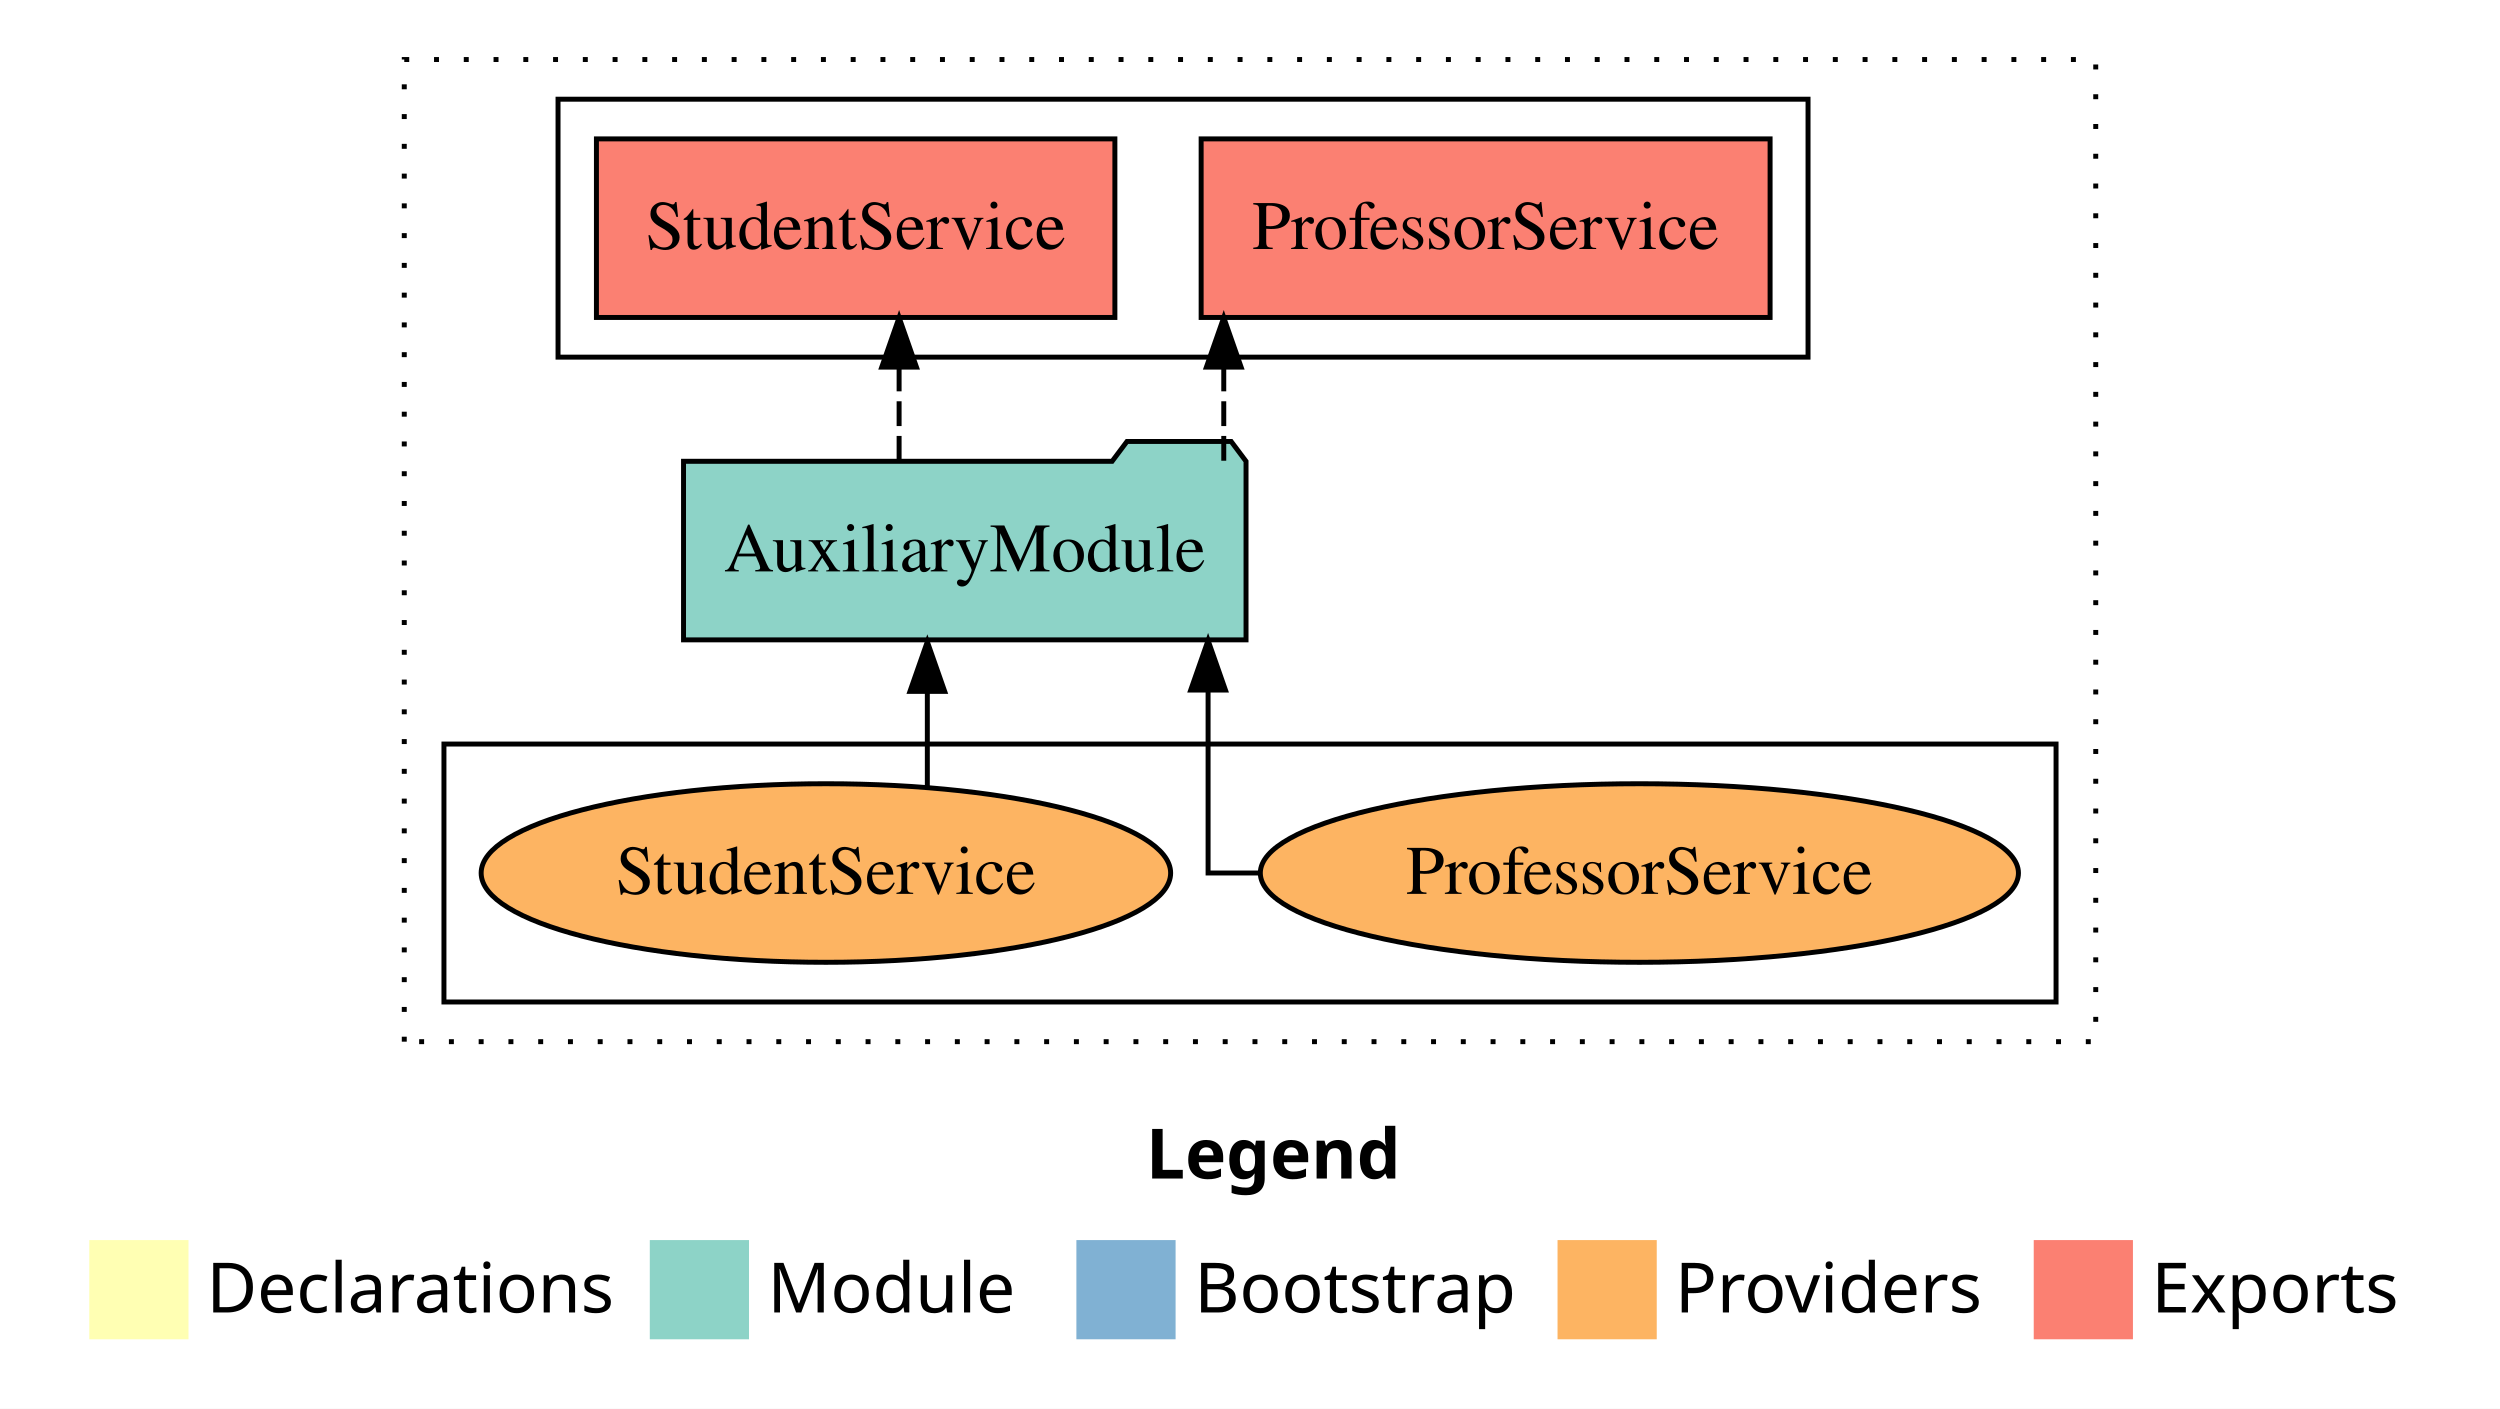
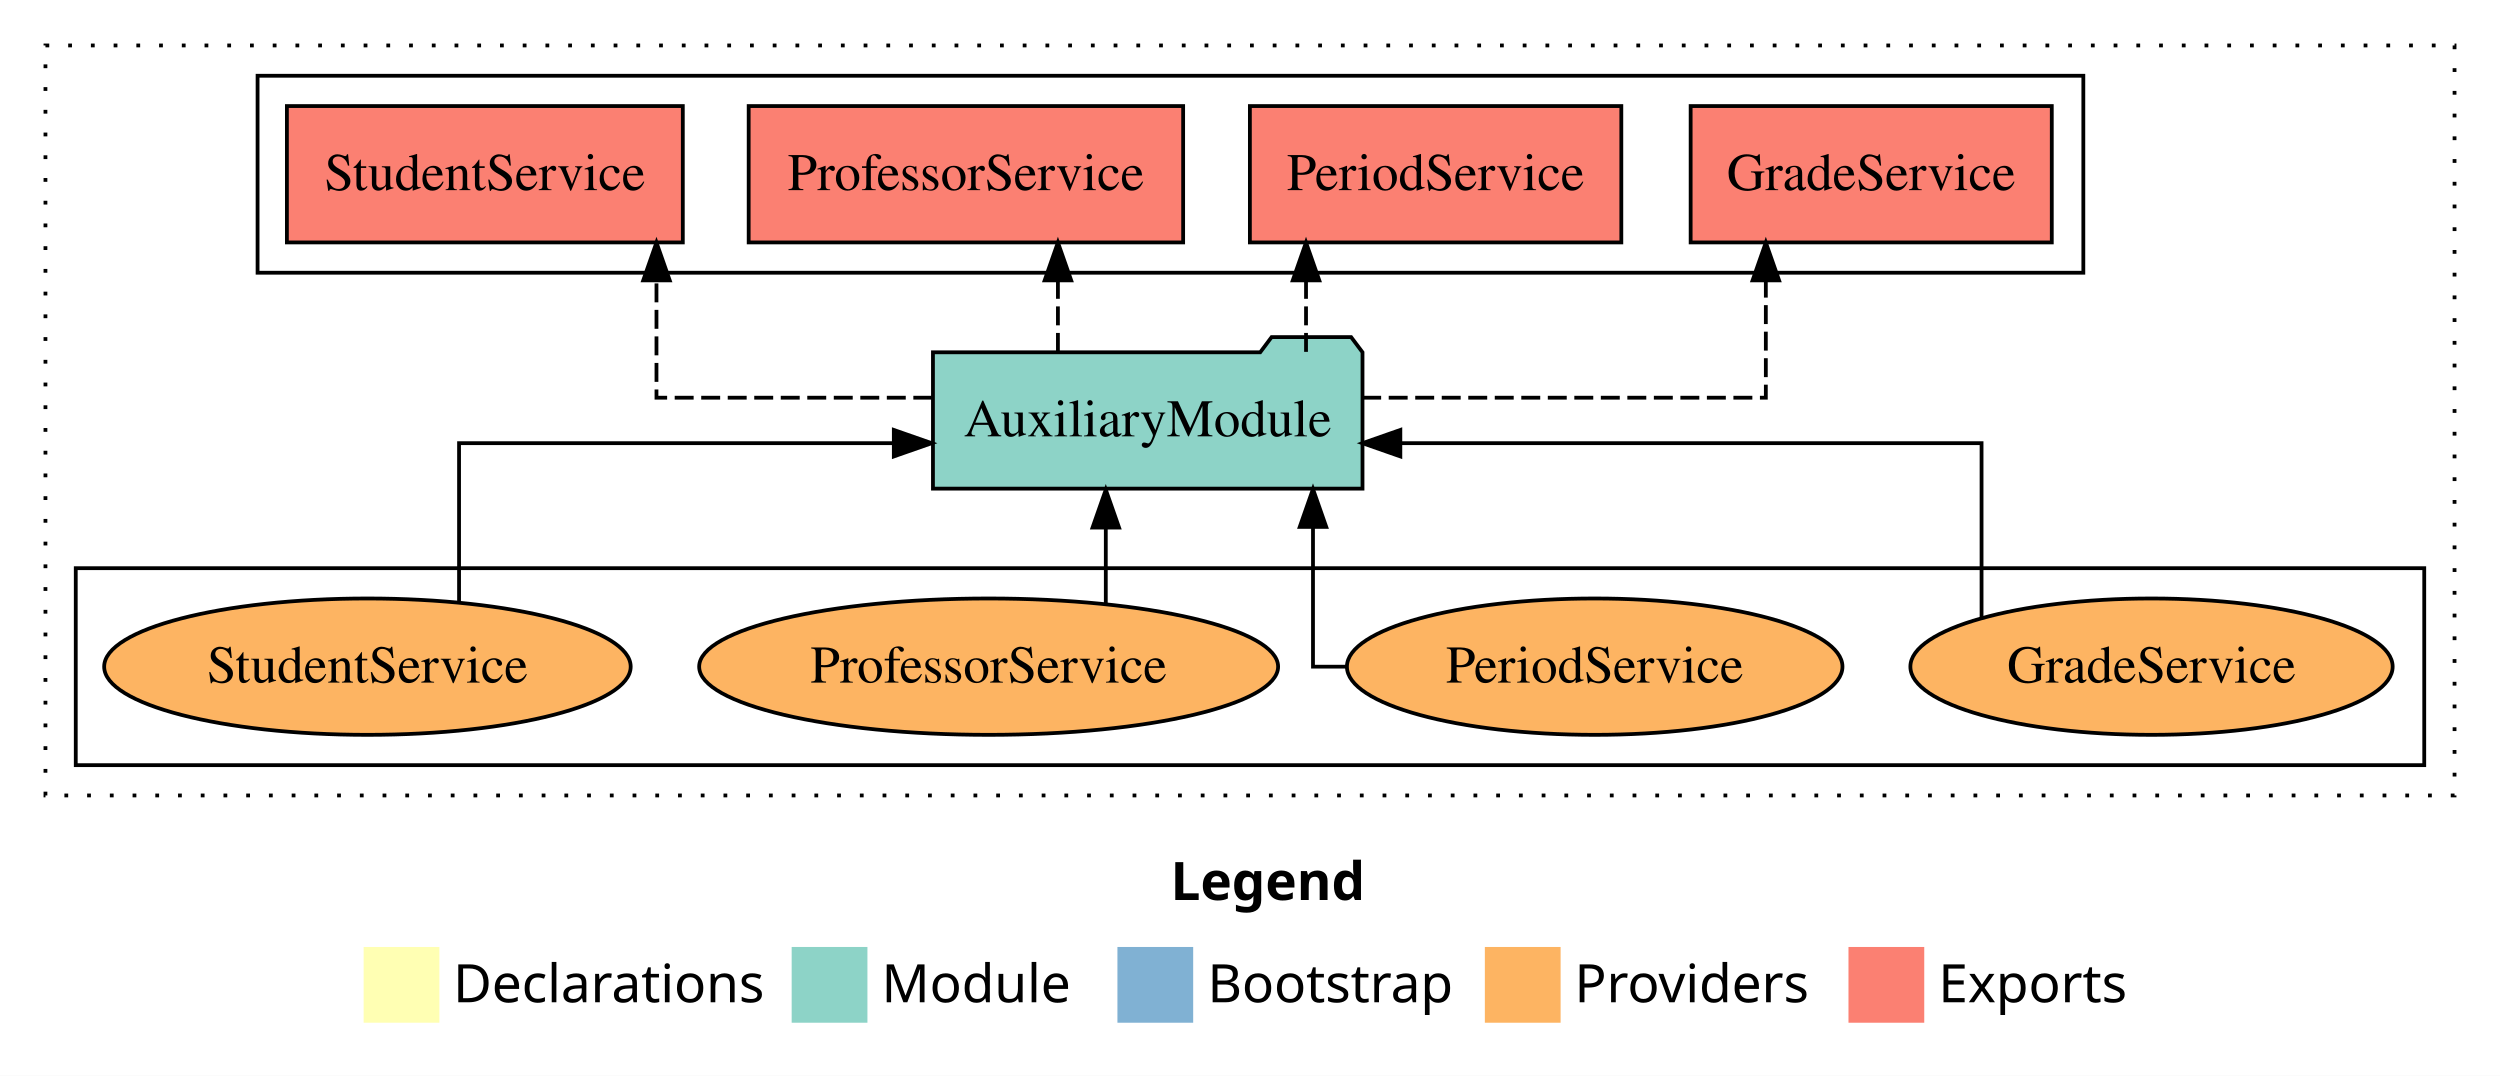
- <svg xmlns="http://www.w3.org/2000/svg" width="504pt" height="284pt" viewBox="0.00 0.00 504.00 284.00">
+ <svg xmlns="http://www.w3.org/2000/svg" width="660pt" height="284pt" viewBox="0.00 0.00 660.00 284.00">
  <g id="graph0" class="graph" transform="scale(1 1) rotate(0) translate(4 280)">
-     <polygon fill="white" stroke="transparent" points="-4,4 -4,-280 500,-280 500,4 -4,4" />
-     <text text-anchor="start" x="227.01" y="-42.4" font-family="sans-serif" font-weight="bold" font-size="14.00">Legend</text>
-     <polygon fill="#ffffb3" stroke="transparent" points="14,-10 14,-30 34,-30 34,-10 14,-10" />
-     <text text-anchor="start" x="37.63" y="-15.4" font-family="sans-serif" font-size="14.00">  Declarations</text>
-     <polygon fill="#8dd3c7" stroke="transparent" points="127,-10 127,-30 147,-30 147,-10 127,-10" />
-     <text text-anchor="start" x="150.73" y="-15.4" font-family="sans-serif" font-size="14.00">  Module</text>
-     <polygon fill="#80b1d3" stroke="transparent" points="213,-10 213,-30 233,-30 233,-10 213,-10" />
-     <text text-anchor="start" x="236.78" y="-15.4" font-family="sans-serif" font-size="14.00">  Bootstrap</text>
-     <polygon fill="#fdb462" stroke="transparent" points="310,-10 310,-30 330,-30 330,-10 310,-10" />
-     <text text-anchor="start" x="333.67" y="-15.4" font-family="sans-serif" font-size="14.00">  Providers</text>
-     <polygon fill="#fb8072" stroke="transparent" points="406,-10 406,-30 426,-30 426,-10 406,-10" />
-     <text text-anchor="start" x="429.73" y="-15.4" font-family="sans-serif" font-size="14.00">  Exports</text>
+     <polygon fill="white" stroke="transparent" points="-4,4 -4,-280 656,-280 656,4 -4,4" />
+     <text text-anchor="start" x="305.01" y="-42.4" font-family="sans-serif" font-weight="bold" font-size="14.00">Legend</text>
+     <polygon fill="#ffffb3" stroke="transparent" points="92,-10 92,-30 112,-30 112,-10 92,-10" />
+     <text text-anchor="start" x="115.63" y="-15.4" font-family="sans-serif" font-size="14.00">  Declarations</text>
+     <polygon fill="#8dd3c7" stroke="transparent" points="205,-10 205,-30 225,-30 225,-10 205,-10" />
+     <text text-anchor="start" x="228.73" y="-15.4" font-family="sans-serif" font-size="14.00">  Module</text>
+     <polygon fill="#80b1d3" stroke="transparent" points="291,-10 291,-30 311,-30 311,-10 291,-10" />
+     <text text-anchor="start" x="314.78" y="-15.4" font-family="sans-serif" font-size="14.00">  Bootstrap</text>
+     <polygon fill="#fdb462" stroke="transparent" points="388,-10 388,-30 408,-30 408,-10 388,-10" />
+     <text text-anchor="start" x="411.67" y="-15.4" font-family="sans-serif" font-size="14.00">  Providers</text>
+     <polygon fill="#fb8072" stroke="transparent" points="484,-10 484,-30 504,-30 504,-10 484,-10" />
+     <text text-anchor="start" x="507.73" y="-15.4" font-family="sans-serif" font-size="14.00">  Exports</text>
    <g id="clust1" class="cluster">
-       <polygon fill="none" stroke="black" stroke-dasharray="1,5" points="77.5,-70 77.5,-268 418.5,-268 418.5,-70 77.5,-70" />
+       <polygon fill="none" stroke="black" stroke-dasharray="1,5" points="8,-70 8,-268 644,-268 644,-70 8,-70" />
    </g>
    <g id="clust4" class="cluster">
-       <polygon fill="none" stroke="black" points="108.5,-208 108.5,-260 360.5,-260 360.5,-208 108.5,-208" />
+       <polygon fill="none" stroke="black" points="64,-208 64,-260 546,-260 546,-208 64,-208" />
    </g>
    <g id="clust6" class="cluster">
-       <polygon fill="none" stroke="black" points="85.5,-78 85.5,-130 410.5,-130 410.5,-78 85.5,-78" />
+       <polygon fill="none" stroke="black" points="16,-78 16,-130 636,-130 636,-78 16,-78" />
    </g>
    <g id="node1" class="node">
-       <polygon fill="#fb8072" stroke="black" points="352.85,-252 238.15,-252 238.15,-216 352.85,-216 352.85,-252" />
-       <text text-anchor="middle" x="295.5" y="-229.8" font-family="Times,serif" font-size="14.00">ProfessorService </text>
+       <polygon fill="#fb8072" stroke="black" points="537.67,-252 442.33,-252 442.33,-216 537.67,-216 537.67,-252" />
+       <text text-anchor="middle" x="490" y="-229.8" font-family="Times,serif" font-size="14.00">GradeService </text>
    </g>
    <g id="node2" class="node">
-       <polygon fill="#fb8072" stroke="black" points="220.76,-252 116.24,-252 116.24,-216 220.76,-216 220.76,-252" />
-       <text text-anchor="middle" x="168.5" y="-229.8" font-family="Times,serif" font-size="14.00">StudentService </text>
+       <polygon fill="#fb8072" stroke="black" points="424.03,-252 325.97,-252 325.97,-216 424.03,-216 424.03,-252" />
+       <text text-anchor="middle" x="375" y="-229.8" font-family="Times,serif" font-size="14.00">PeriodService </text>
    </g>
    <g id="node3" class="node">
-       <polygon fill="#8dd3c7" stroke="black" points="247.2,-187 244.2,-191 223.2,-191 220.2,-187 133.8,-187 133.8,-151 247.2,-151 247.2,-187" />
-       <text text-anchor="middle" x="190.5" y="-164.8" font-family="Times,serif" font-size="14.00">AuxiliaryModule</text>
+       <polygon fill="#fb8072" stroke="black" points="308.35,-252 193.65,-252 193.65,-216 308.35,-216 308.35,-252" />
+       <text text-anchor="middle" x="251" y="-229.8" font-family="Times,serif" font-size="14.00">ProfessorService </text>
+     </g>
+     <g id="node4" class="node">
+       <polygon fill="#fb8072" stroke="black" points="176.26,-252 71.74,-252 71.74,-216 176.26,-216 176.26,-252" />
+       <text text-anchor="middle" x="124" y="-229.8" font-family="Times,serif" font-size="14.00">StudentService </text>
+     </g>
+     <g id="node5" class="node">
+       <polygon fill="#8dd3c7" stroke="black" points="355.7,-187 352.7,-191 331.7,-191 328.7,-187 242.3,-187 242.3,-151 355.7,-151 355.7,-187" />
+       <text text-anchor="middle" x="299" y="-164.8" font-family="Times,serif" font-size="14.00">AuxiliaryModule</text>
    </g>
    <g id="edge1" class="edge">
-       <path fill="none" stroke="black" stroke-dasharray="5,2" d="M242.71,-187.11C242.71,-187.11 242.71,-205.99 242.71,-205.99" />
-       <polygon fill="black" stroke="black" points="239.21,-205.99 242.71,-215.99 246.21,-205.99 239.21,-205.99" />
+       <path fill="none" stroke="black" stroke-dasharray="5,2" d="M355.62,-175C402.75,-175 462.18,-175 462.18,-175 462.18,-175 462.18,-205.98 462.18,-205.98" />
+       <polygon fill="black" stroke="black" points="458.68,-205.98 462.18,-215.98 465.68,-205.98 458.68,-205.98" />
    </g>
    <g id="edge2" class="edge">
-       <path fill="none" stroke="black" stroke-dasharray="5,2" d="M177.26,-187.11C177.26,-187.11 177.26,-205.99 177.26,-205.99" />
-       <polygon fill="black" stroke="black" points="173.76,-205.99 177.26,-215.99 180.76,-205.99 173.76,-205.99" />
-     </g>
-     <g id="node4" class="node">
-       <ellipse fill="#fdb462" stroke="black" cx="326.5" cy="-104" rx="76.42" ry="18" />
-       <text text-anchor="middle" x="326.5" y="-99.8" font-family="Times,serif" font-size="14.00">ProfessorService</text>
+       <path fill="none" stroke="black" stroke-dasharray="5,2" d="M340.79,-187.11C340.79,-187.11 340.79,-205.99 340.79,-205.99" />
+       <polygon fill="black" stroke="black" points="337.29,-205.99 340.79,-215.99 344.29,-205.99 337.29,-205.99" />
    </g>
    <g id="edge3" class="edge">
-       <path fill="none" stroke="black" d="M249.87,-104C243.56,-104 239.55,-104 239.55,-104 239.55,-104 239.55,-140.89 239.55,-140.89" />
-       <polygon fill="black" stroke="black" points="236.05,-140.89 239.55,-150.89 243.05,-140.89 236.05,-140.89" />
-     </g>
-     <g id="node5" class="node">
-       <ellipse fill="#fdb462" stroke="black" cx="162.5" cy="-104" rx="69.5" ry="18" />
-       <text text-anchor="middle" x="162.5" y="-99.8" font-family="Times,serif" font-size="14.00">StudentService</text>
+       <path fill="none" stroke="black" stroke-dasharray="5,2" d="M275.29,-187.11C275.29,-187.11 275.29,-205.99 275.29,-205.99" />
+       <polygon fill="black" stroke="black" points="271.79,-205.99 275.29,-215.99 278.79,-205.99 271.79,-205.99" />
    </g>
    <g id="edge4" class="edge">
-       <path fill="none" stroke="black" d="M182.95,-121.42C182.95,-121.42 182.95,-140.62 182.95,-140.62" />
-       <polygon fill="black" stroke="black" points="179.45,-140.62 182.95,-150.62 186.45,-140.62 179.45,-140.62" />
+       <path fill="none" stroke="black" stroke-dasharray="5,2" d="M242.12,-175C207.27,-175 169.31,-175 169.31,-175 169.31,-175 169.31,-205.98 169.31,-205.98" />
+       <polygon fill="black" stroke="black" points="165.81,-205.98 169.31,-215.98 172.81,-205.98 165.81,-205.98" />
+     </g>
+     <g id="node6" class="node">
+       <ellipse fill="#fdb462" stroke="black" cx="564" cy="-104" rx="63.66" ry="18" />
+       <text text-anchor="middle" x="564" y="-99.8" font-family="Times,serif" font-size="14.00">GradeService</text>
+     </g>
+     <g id="edge5" class="edge">
+       <path fill="none" stroke="black" d="M519.13,-116.8C519.13,-134.15 519.13,-163 519.13,-163 519.13,-163 365.69,-163 365.69,-163" />
+       <polygon fill="black" stroke="black" points="365.69,-159.5 355.69,-163 365.69,-166.5 365.69,-159.5" />
+     </g>
+     <g id="node7" class="node">
+       <ellipse fill="#fdb462" stroke="black" cx="417" cy="-104" rx="65.41" ry="18" />
+       <text text-anchor="middle" x="417" y="-99.8" font-family="Times,serif" font-size="14.00">PeriodService</text>
+     </g>
+     <g id="edge6" class="edge">
+       <path fill="none" stroke="black" d="M351.75,-104C346.19,-104 342.63,-104 342.63,-104 342.63,-104 342.63,-140.89 342.63,-140.89" />
+       <polygon fill="black" stroke="black" points="339.13,-140.89 342.63,-150.89 346.13,-140.89 339.13,-140.89" />
+     </g>
+     <g id="node8" class="node">
+       <ellipse fill="#fdb462" stroke="black" cx="257" cy="-104" rx="76.42" ry="18" />
+       <text text-anchor="middle" x="257" y="-99.8" font-family="Times,serif" font-size="14.00">ProfessorService</text>
+     </g>
+     <g id="edge7" class="edge">
+       <path fill="none" stroke="black" d="M287.93,-120.74C287.93,-120.74 287.93,-140.72 287.93,-140.72" />
+       <polygon fill="black" stroke="black" points="284.43,-140.72 287.93,-150.72 291.43,-140.72 284.43,-140.72" />
+     </g>
+     <g id="node9" class="node">
+       <ellipse fill="#fdb462" stroke="black" cx="93" cy="-104" rx="69.5" ry="18" />
+       <text text-anchor="middle" x="93" y="-99.8" font-family="Times,serif" font-size="14.00">StudentService</text>
+     </g>
+     <g id="edge8" class="edge">
+       <path fill="none" stroke="black" d="M117.19,-121.07C117.19,-138.49 117.19,-163 117.19,-163 117.19,-163 231.97,-163 231.97,-163" />
+       <polygon fill="black" stroke="black" points="231.97,-166.5 241.97,-163 231.97,-159.5 231.97,-166.5" />
    </g>
  </g>
</svg>
